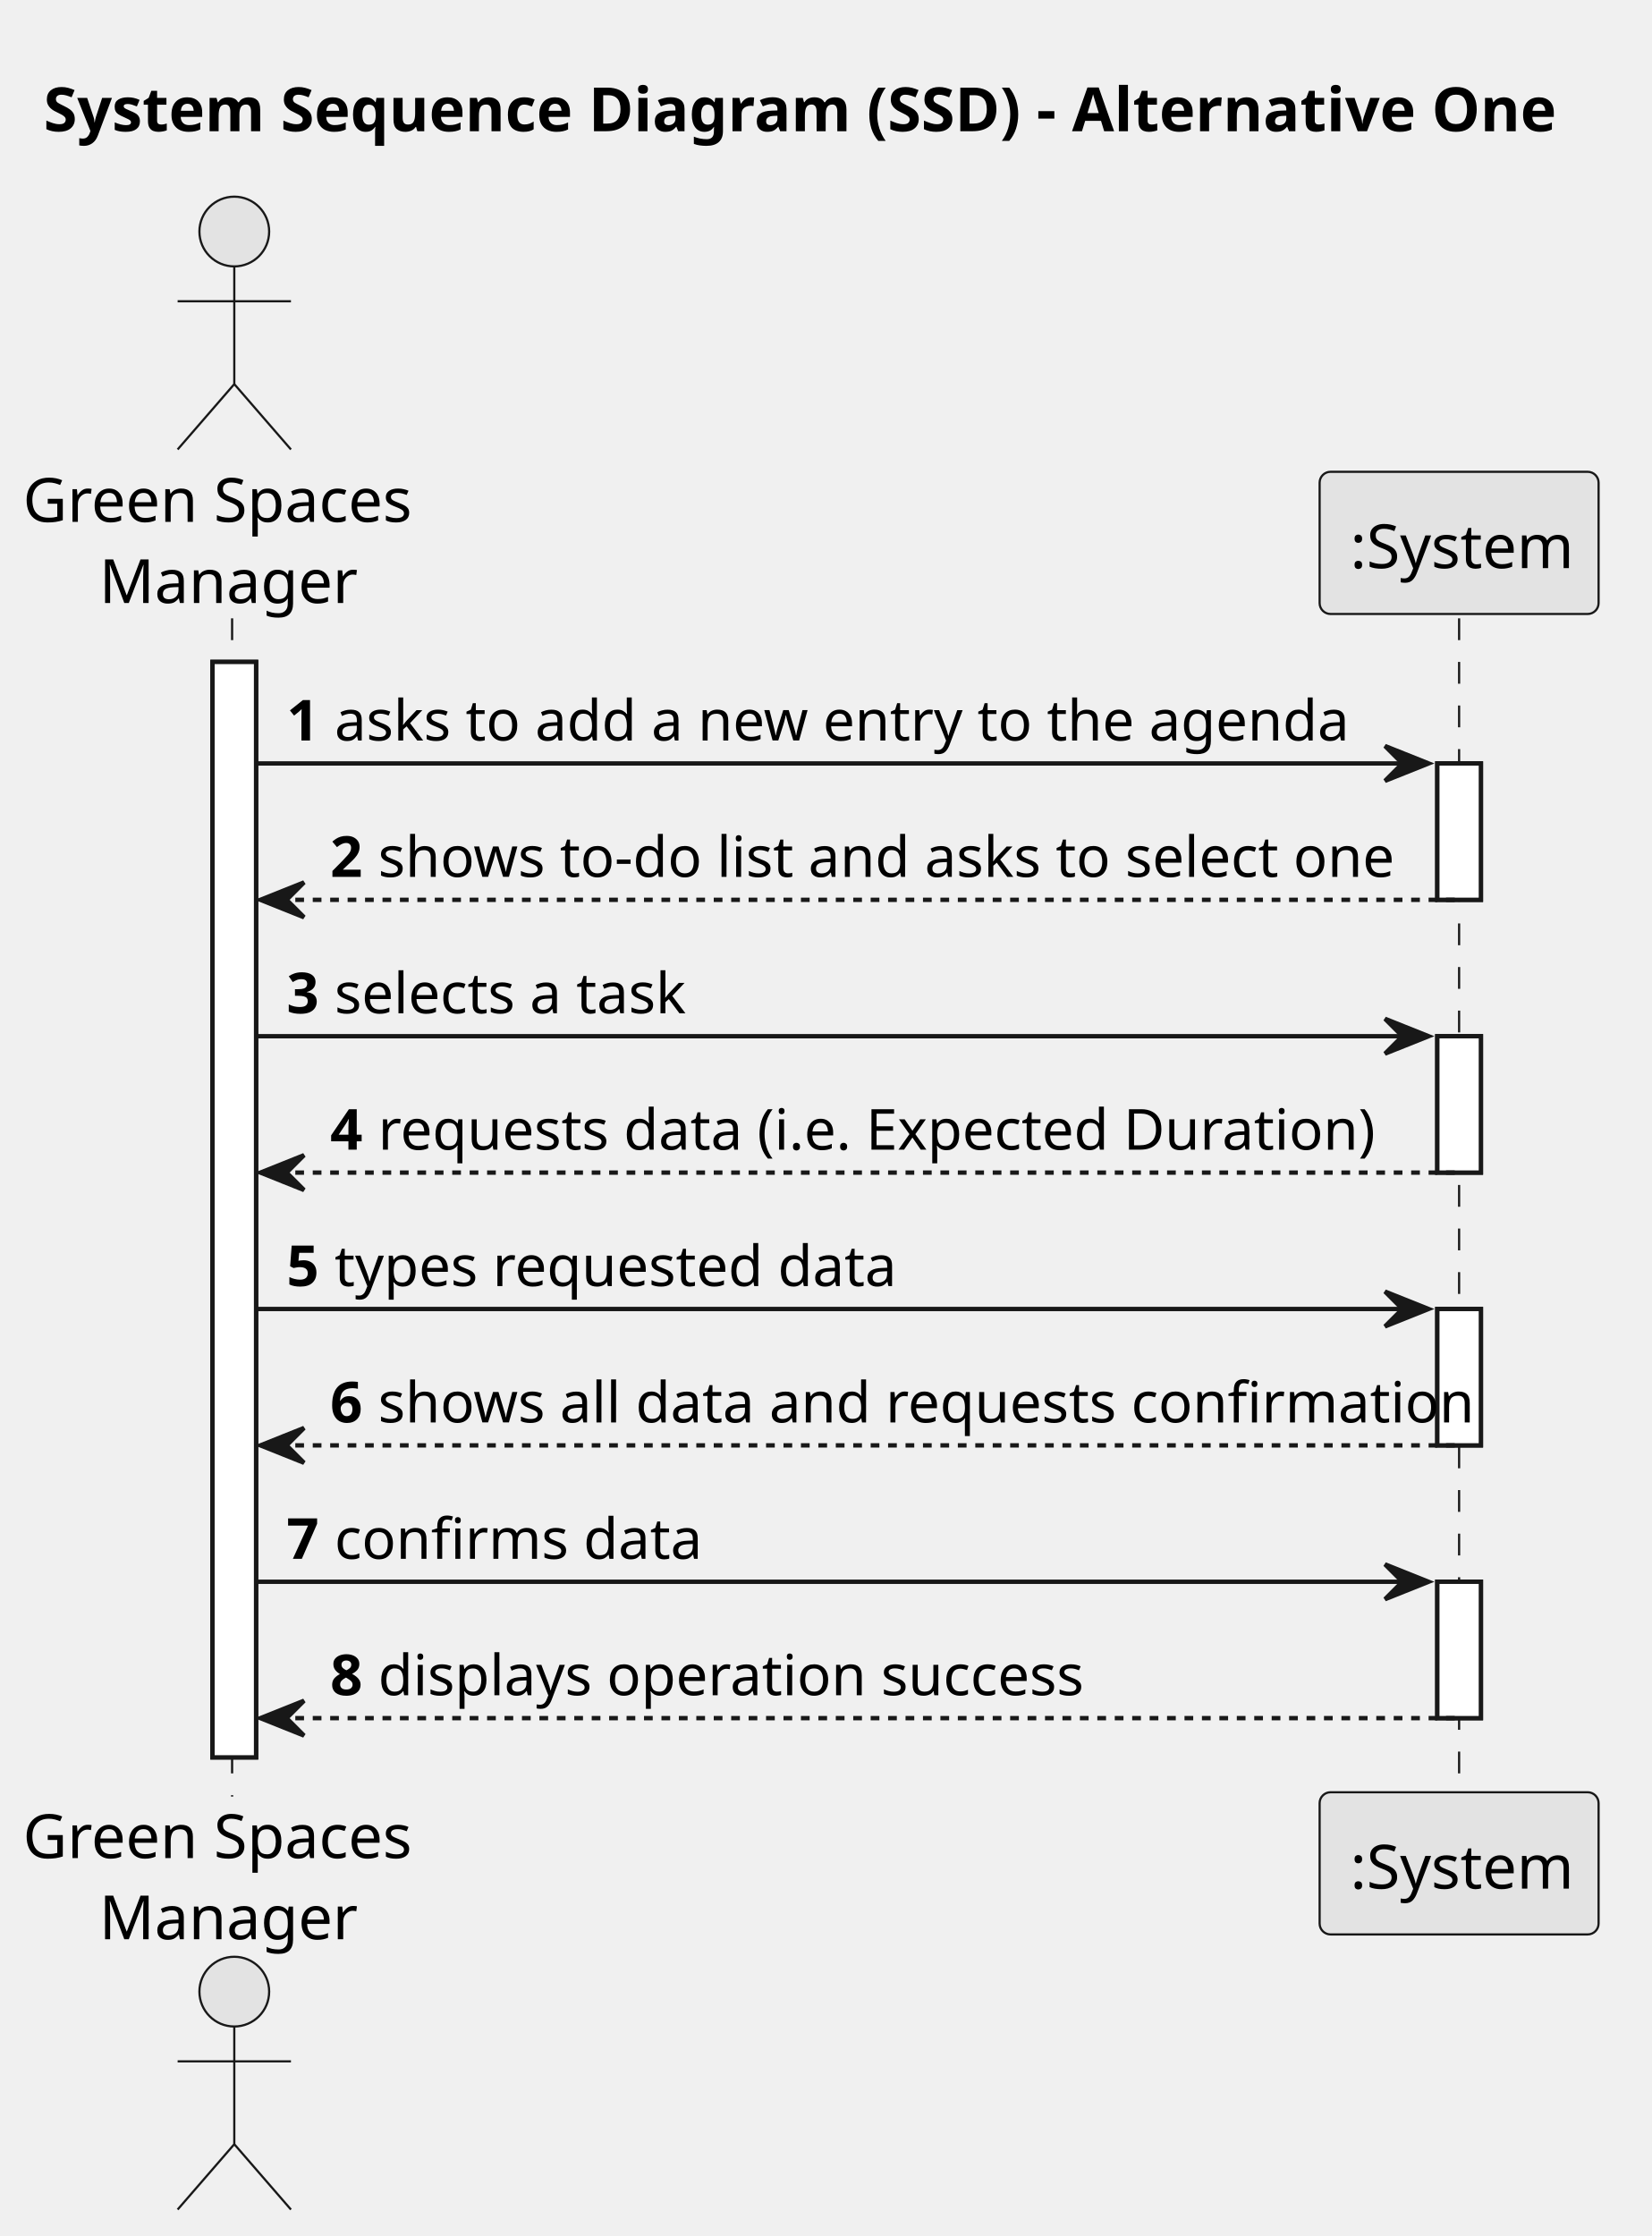
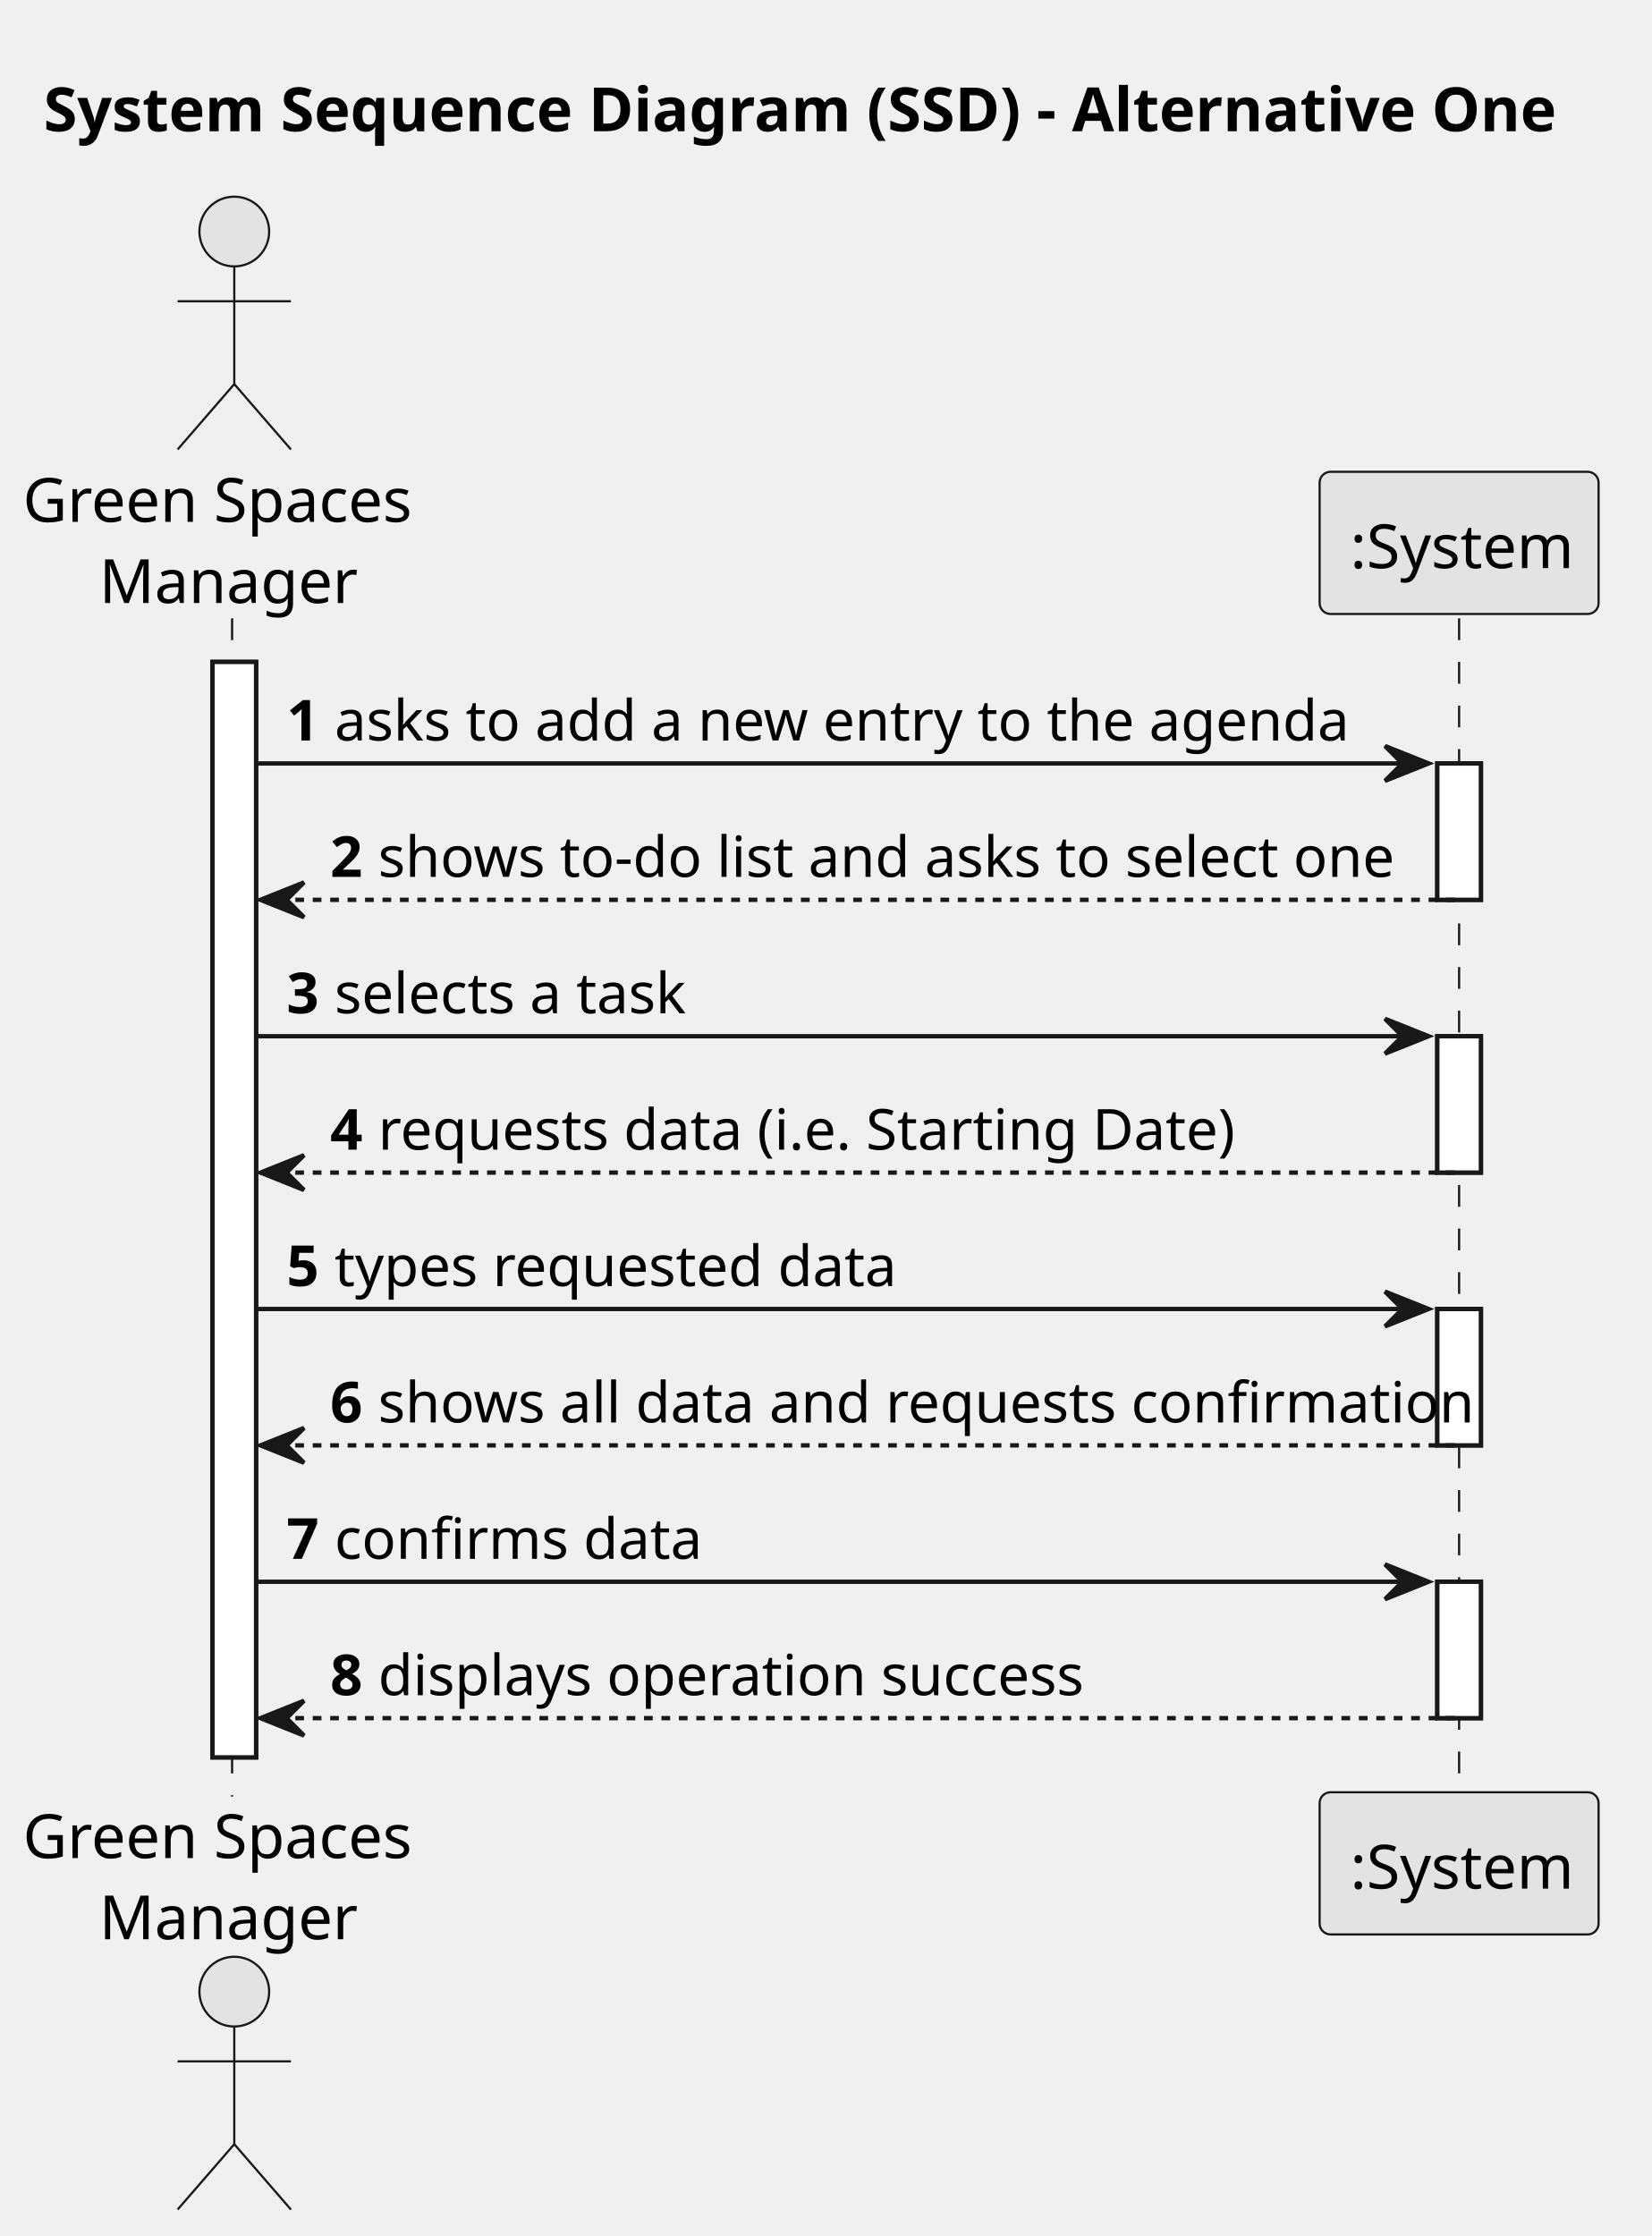
<svg xmlns="http://www.w3.org/2000/svg" contentStyleType="text/css" height="513px" preserveAspectRatio="none" style="width:379px;height:513px;background:#FFFFFF;" version="1.1" viewBox="0 0 379 513" width="379px" zoomAndPan="magnify">
  <defs />
  <g>
    <text fill="#000000" font-family="sans-serif" font-size="14" font-weight="bold" lengthAdjust="spacing" textLength="351" x="10" y="30.107">System Sequence Diagram (SSD) - Alternative One</text>
    <rect fill="#FFFFFF" height="251.328" style="stroke:#181818;stroke-width:1.0;" width="10" x="48.75" y="151.863" />
    <rect fill="#FFFFFF" height="31.291" style="stroke:#181818;stroke-width:1.0;" width="10" x="329.75" y="175.154" />
    <rect fill="#FFFFFF" height="31.291" style="stroke:#181818;stroke-width:1.0;" width="10" x="329.75" y="237.736" />
    <rect fill="#FFFFFF" height="31.291" style="stroke:#181818;stroke-width:1.0;" width="10" x="329.75" y="300.318" />
    <rect fill="#FFFFFF" height="31.291" style="stroke:#181818;stroke-width:1.0;" width="10" x="329.75" y="362.9" />
    <line style="stroke:#181818;stroke-width:0.5;stroke-dasharray:5.0,5.0;" x1="53.25" x2="53.25" y1="141.863" y2="412.191" />
    <line style="stroke:#181818;stroke-width:0.5;stroke-dasharray:5.0,5.0;" x1="334.75" x2="334.75" y1="141.863" y2="412.191" />
    <text fill="#000000" font-family="sans-serif" font-size="14" lengthAdjust="spacing" textLength="91" x="5.25" y="119.728">Green Spaces</text>
    <text fill="#000000" font-family="sans-serif" font-size="14" lengthAdjust="spacing" textLength="56" x="22.75" y="138.35">Manager</text>
    <ellipse cx="53.75" cy="53.121" fill="#E3E3E3" rx="8" ry="8" style="stroke:#181818;stroke-width:0.5;" />
    <path d="M53.75,61.121 L53.75,88.121 M40.75,69.121 L66.75,69.121 M53.75,88.121 L40.75,103.121 M53.75,88.121 L66.75,103.121 " fill="none" style="stroke:#181818;stroke-width:0.5;" />
    <text fill="#000000" font-family="sans-serif" font-size="14" lengthAdjust="spacing" textLength="91" x="5.25" y="426.299">Green Spaces</text>
    <text fill="#000000" font-family="sans-serif" font-size="14" lengthAdjust="spacing" textLength="56" x="22.75" y="444.92">Manager</text>
    <ellipse cx="53.75" cy="456.934" fill="#E3E3E3" rx="8" ry="8" style="stroke:#181818;stroke-width:0.5;" />
    <path d="M53.75,464.934 L53.75,491.934 M40.75,472.934 L66.75,472.934 M53.75,491.934 L40.75,506.934 M53.75,491.934 L66.75,506.934 " fill="none" style="stroke:#181818;stroke-width:0.5;" />
    <rect fill="#E3E3E3" height="32.621" rx="2.5" ry="2.5" style="stroke:#181818;stroke-width:0.5;" width="64" x="302.75" y="108.242" />
    <text fill="#000000" font-family="sans-serif" font-size="14" lengthAdjust="spacing" textLength="50" x="309.75" y="130.35">:System</text>
    <rect fill="#E3E3E3" height="32.621" rx="2.5" ry="2.5" style="stroke:#181818;stroke-width:0.5;" width="64" x="302.75" y="411.191" />
    <text fill="#000000" font-family="sans-serif" font-size="14" lengthAdjust="spacing" textLength="50" x="309.75" y="433.299">:System</text>
    <rect fill="#FFFFFF" height="251.328" style="stroke:#181818;stroke-width:1.0;" width="10" x="48.75" y="151.863" />
    <rect fill="#FFFFFF" height="31.291" style="stroke:#181818;stroke-width:1.0;" width="10" x="329.75" y="175.154" />
    <rect fill="#FFFFFF" height="31.291" style="stroke:#181818;stroke-width:1.0;" width="10" x="329.75" y="237.736" />
    <rect fill="#FFFFFF" height="31.291" style="stroke:#181818;stroke-width:1.0;" width="10" x="329.75" y="300.318" />
    <rect fill="#FFFFFF" height="31.291" style="stroke:#181818;stroke-width:1.0;" width="10" x="329.75" y="362.9" />
    <polygon fill="#181818" points="317.75,171.154,327.75,175.154,317.75,179.154,321.75,175.154" style="stroke:#181818;stroke-width:1.0;" />
    <line style="stroke:#181818;stroke-width:1.0;" x1="58.75" x2="323.75" y1="175.154" y2="175.154" />
    <text fill="#000000" font-family="sans-serif" font-size="13" font-weight="bold" lengthAdjust="spacing" textLength="7" x="65.75" y="169.892">1</text>
    <text fill="#000000" font-family="sans-serif" font-size="13" lengthAdjust="spacing" textLength="222" x="76.75" y="169.892">asks to add a new entry to the agenda</text>
    <polygon fill="#181818" points="69.75,202.445,59.75,206.445,69.75,210.445,65.75,206.445" style="stroke:#181818;stroke-width:1.0;" />
    <line style="stroke:#181818;stroke-width:1.0;stroke-dasharray:2.0,2.0;" x1="63.75" x2="333.75" y1="206.445" y2="206.445" />
    <text fill="#000000" font-family="sans-serif" font-size="13" font-weight="bold" lengthAdjust="spacing" textLength="7" x="75.75" y="201.183">2</text>
    <text fill="#000000" font-family="sans-serif" font-size="13" lengthAdjust="spacing" textLength="227" x="86.75" y="201.183">shows to-do list and asks to select one</text>
    <polygon fill="#181818" points="317.75,233.736,327.75,237.736,317.75,241.736,321.75,237.736" style="stroke:#181818;stroke-width:1.0;" />
    <line style="stroke:#181818;stroke-width:1.0;" x1="58.75" x2="323.75" y1="237.736" y2="237.736" />
    <text fill="#000000" font-family="sans-serif" font-size="13" font-weight="bold" lengthAdjust="spacing" textLength="7" x="65.75" y="232.474">3</text>
    <text fill="#000000" font-family="sans-serif" font-size="13" lengthAdjust="spacing" textLength="82" x="76.75" y="232.474">selects a task</text>
    <polygon fill="#181818" points="69.75,265.027,59.75,269.027,69.75,273.027,65.75,269.027" style="stroke:#181818;stroke-width:1.0;" />
    <line style="stroke:#181818;stroke-width:1.0;stroke-dasharray:2.0,2.0;" x1="63.75" x2="333.75" y1="269.027" y2="269.027" />
    <text fill="#000000" font-family="sans-serif" font-size="13" font-weight="bold" lengthAdjust="spacing" textLength="7" x="75.75" y="263.765">4</text>
-     <text fill="#000000" font-family="sans-serif" font-size="13" lengthAdjust="spacing" textLength="220" x="86.75" y="263.765">requests data (i.e. Expected Duration)</text>
+     <text fill="#000000" font-family="sans-serif" font-size="13" lengthAdjust="spacing" textLength="189" x="86.75" y="263.765">requests data (i.e. Starting Date)</text>
    <polygon fill="#181818" points="317.75,296.318,327.75,300.318,317.75,304.318,321.75,300.318" style="stroke:#181818;stroke-width:1.0;" />
    <line style="stroke:#181818;stroke-width:1.0;" x1="58.75" x2="323.75" y1="300.318" y2="300.318" />
    <text fill="#000000" font-family="sans-serif" font-size="13" font-weight="bold" lengthAdjust="spacing" textLength="7" x="65.75" y="295.056">5</text>
    <text fill="#000000" font-family="sans-serif" font-size="13" lengthAdjust="spacing" textLength="122" x="76.75" y="295.056">types requested data</text>
    <polygon fill="#181818" points="69.75,327.609,59.75,331.609,69.75,335.609,65.75,331.609" style="stroke:#181818;stroke-width:1.0;" />
    <line style="stroke:#181818;stroke-width:1.0;stroke-dasharray:2.0,2.0;" x1="63.75" x2="333.75" y1="331.609" y2="331.609" />
    <text fill="#000000" font-family="sans-serif" font-size="13" font-weight="bold" lengthAdjust="spacing" textLength="7" x="75.75" y="326.347">6</text>
    <text fill="#000000" font-family="sans-serif" font-size="13" lengthAdjust="spacing" textLength="236" x="86.75" y="326.347">shows all data and requests confirmation</text>
    <polygon fill="#181818" points="317.75,358.9,327.75,362.9,317.75,366.9,321.75,362.9" style="stroke:#181818;stroke-width:1.0;" />
    <line style="stroke:#181818;stroke-width:1.0;" x1="58.75" x2="323.75" y1="362.9" y2="362.9" />
    <text fill="#000000" font-family="sans-serif" font-size="13" font-weight="bold" lengthAdjust="spacing" textLength="7" x="65.75" y="357.638">7</text>
    <text fill="#000000" font-family="sans-serif" font-size="13" lengthAdjust="spacing" textLength="78" x="76.75" y="357.638">confirms data</text>
    <polygon fill="#181818" points="69.75,390.191,59.75,394.191,69.75,398.191,65.75,394.191" style="stroke:#181818;stroke-width:1.0;" />
    <line style="stroke:#181818;stroke-width:1.0;stroke-dasharray:2.0,2.0;" x1="63.75" x2="333.75" y1="394.191" y2="394.191" />
    <text fill="#000000" font-family="sans-serif" font-size="13" font-weight="bold" lengthAdjust="spacing" textLength="7" x="75.75" y="388.929">8</text>
    <text fill="#000000" font-family="sans-serif" font-size="13" lengthAdjust="spacing" textLength="158" x="86.75" y="388.929">displays operation success</text>
  </g>
</svg>
